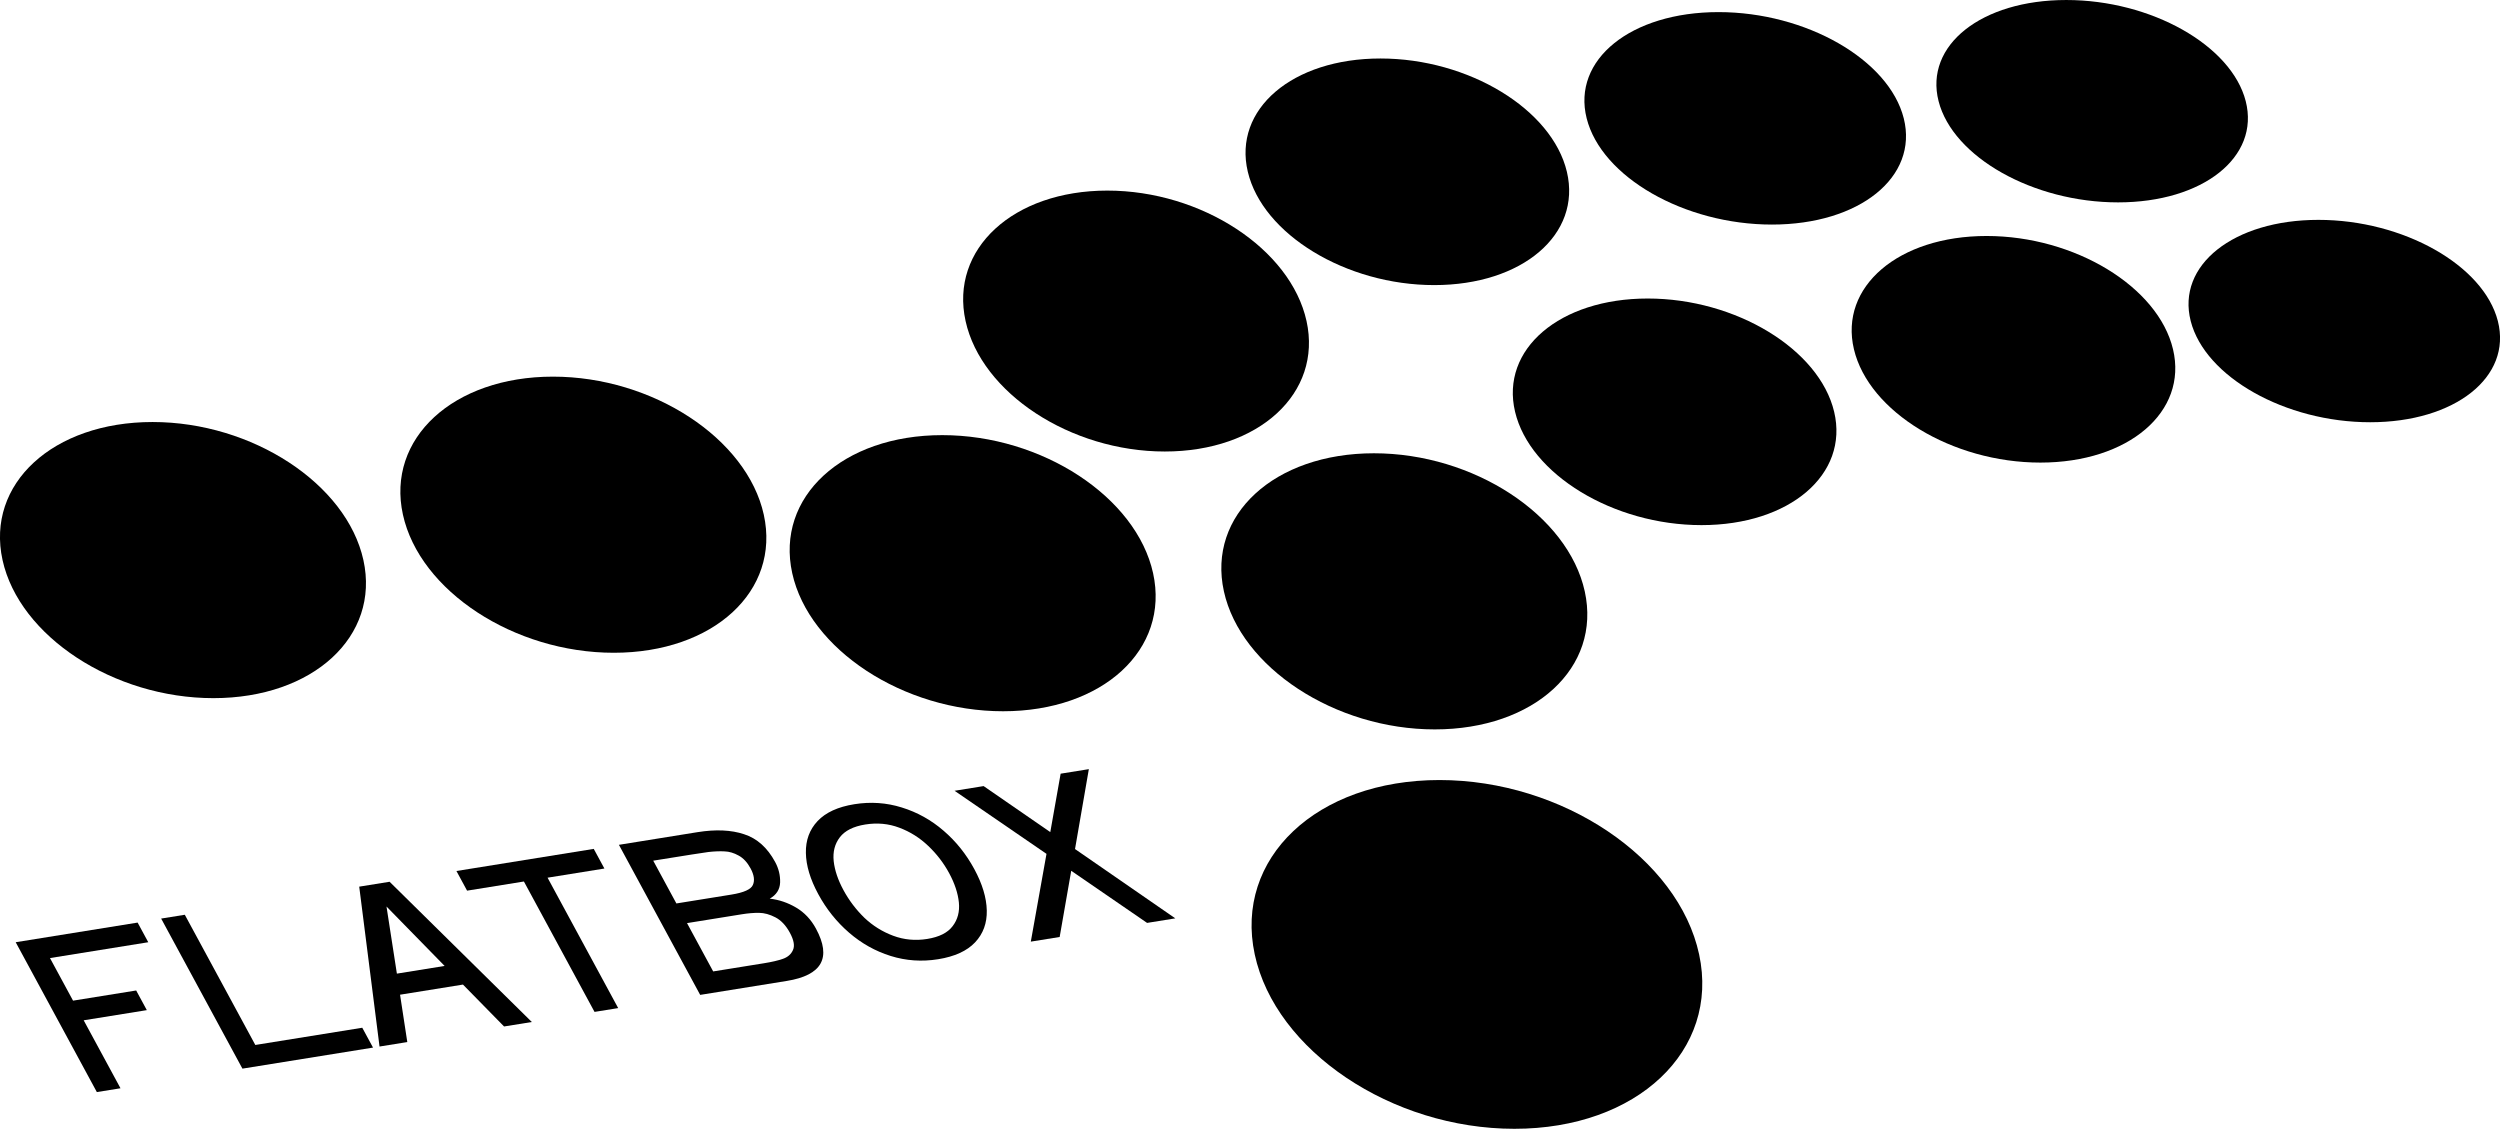
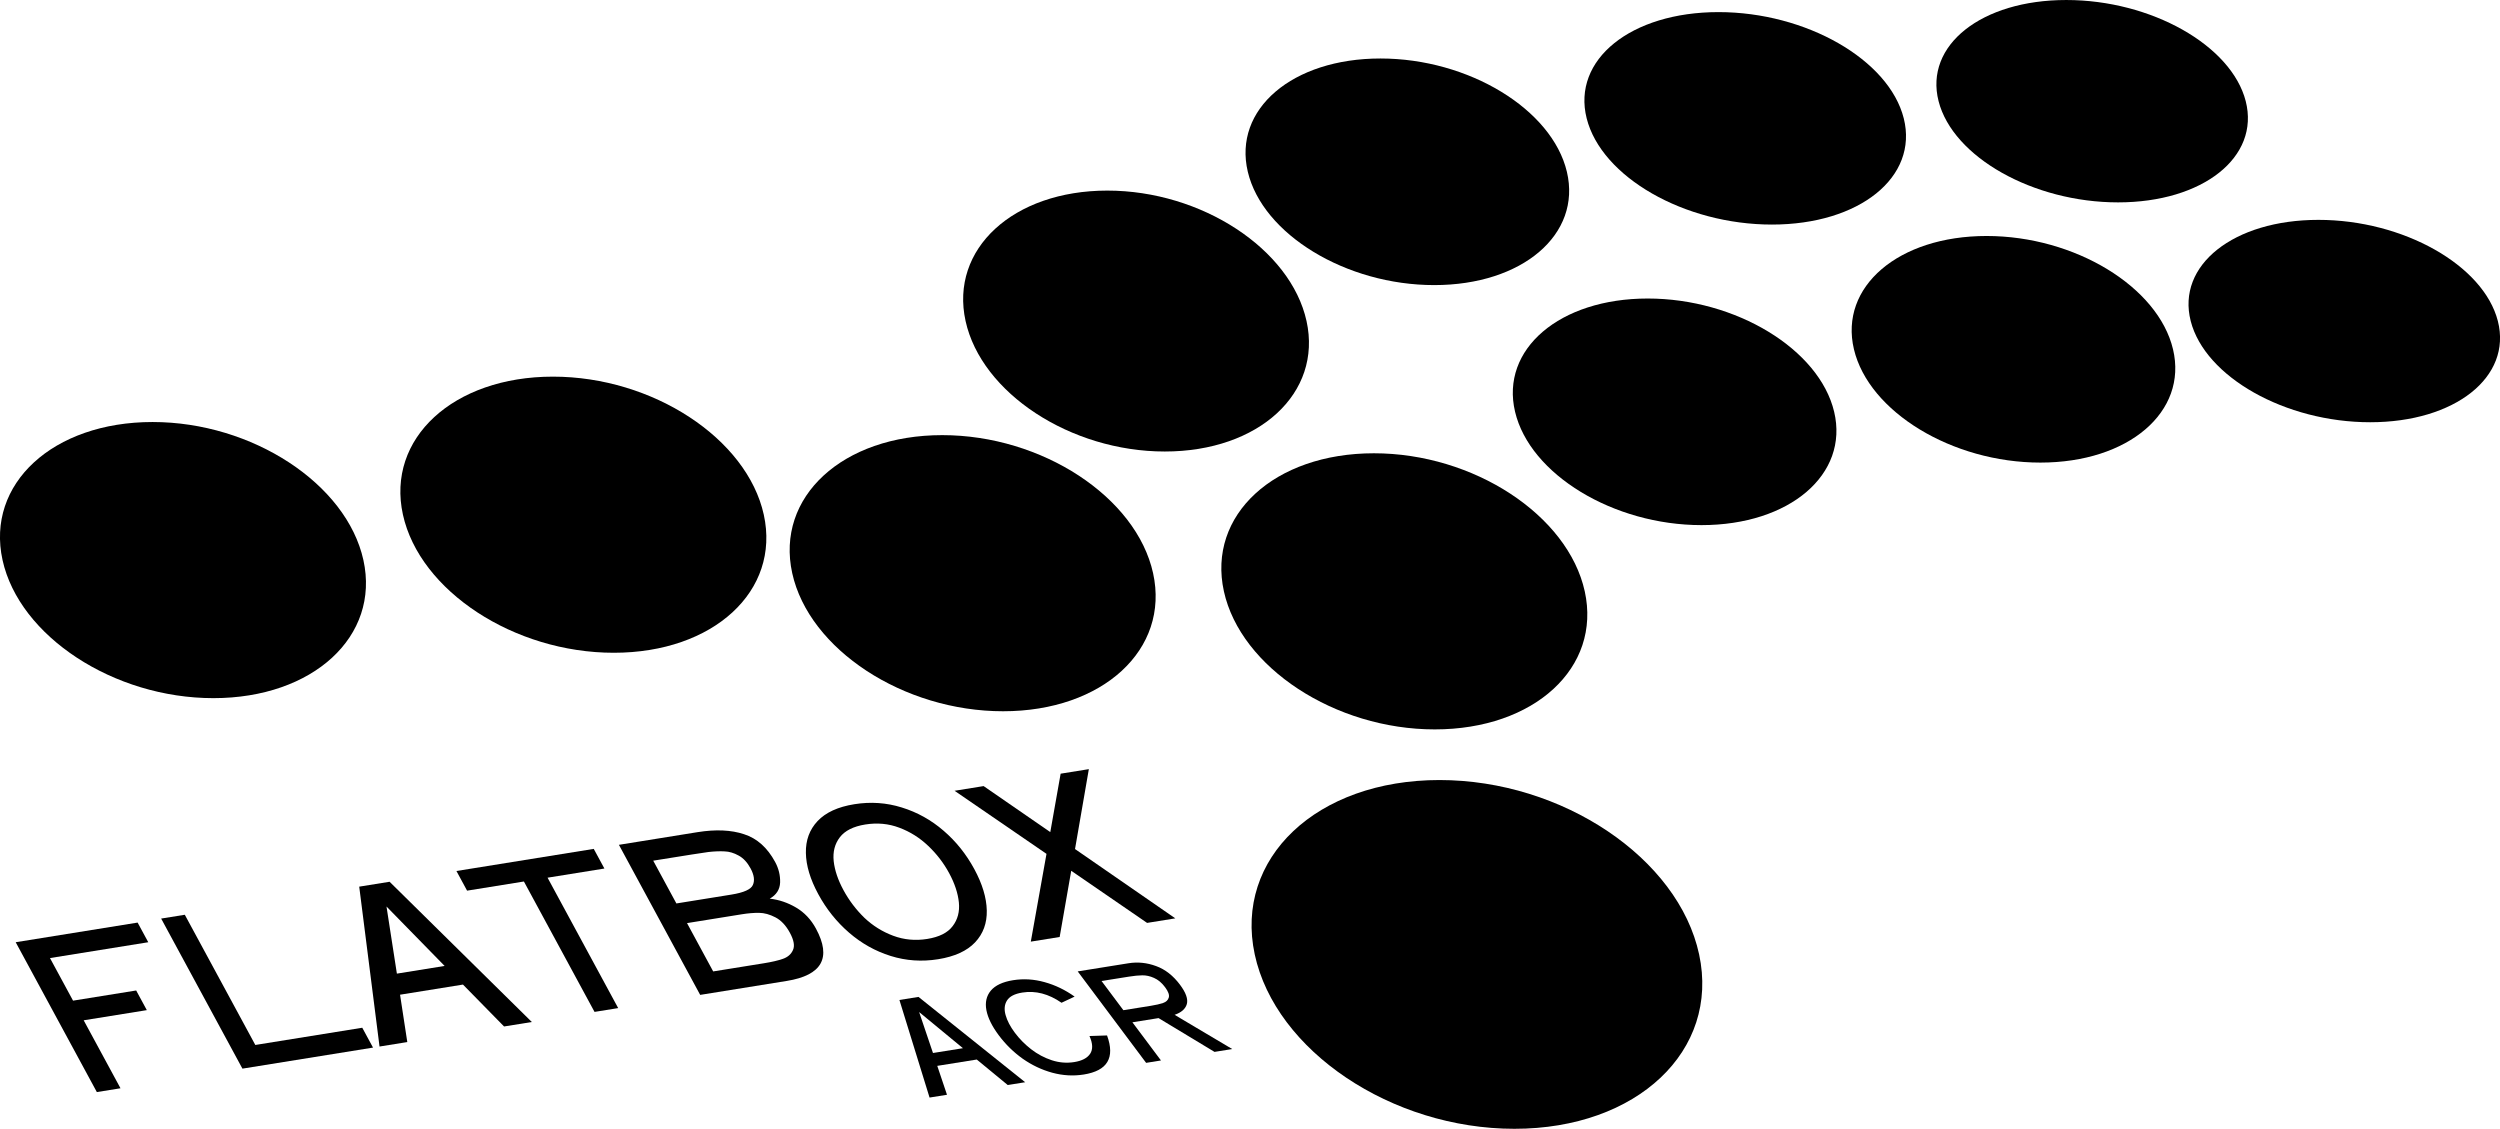
<svg xmlns="http://www.w3.org/2000/svg" width="29.744mm" height="13.43mm" viewBox="0 0 29.744 13.43" version="1.1" id="svg5">
  <defs id="defs2" />
  <g id="layer1">
    <g aria-label="FLATBOX" transform="matrix(0.7861543,-0.1058253,0.9232195,1.147739,0,0)" id="text1291" style="font-size:15.936px;line-height:1.25;font-family:'Dela Gothic One';-inkscape-font-specification:'Dela Gothic One, Normal';stroke-width:0.398">
      <g id="g1440" transform="matrix(0.1659698,0,0,0.1659698,0.01356316,-0.559801)">
        <g id="g348" transform="translate(102.2049,-88.70656)">
          <ellipse style="font-size:15.936px;line-height:1.25;font-family:'Dela Gothic One';-inkscape-font-specification:'Dela Gothic One, Normal';fill:#000000;stroke:none;stroke-width:0.307" id="path61-1" cx="-19.363" cy="164.649" rx="14.908" ry="10.402" transform="matrix(0.9957762,0.09181383,-0.6378278,0.770179,0,0)" />
          <ellipse style="font-size:15.936px;line-height:1.25;font-family:'Dela Gothic One';-inkscape-font-specification:'Dela Gothic One, Normal';fill:#000000;stroke:none;stroke-width:0.307" id="path61-6-1" cx="14.545" cy="161.23" rx="14.908" ry="10.402" transform="matrix(0.9957762,0.09181383,-0.6378278,0.770179,0,0)" />
          <ellipse style="font-size:15.936px;line-height:1.25;font-family:'Dela Gothic One';-inkscape-font-specification:'Dela Gothic One, Normal';fill:#000000;stroke:none;stroke-width:0.307" id="path61-6-4-04" cx="45.646" cy="165.637" rx="14.908" ry="10.402" transform="matrix(0.9957762,0.09181383,-0.6378278,0.770179,0,0)" />
          <ellipse style="font-size:15.936px;line-height:1.25;font-family:'Dela Gothic One';-inkscape-font-specification:'Dela Gothic One, Normal';fill:#000000;stroke:none;stroke-width:0.307" id="path61-6-4-0-69" cx="80.982" cy="167.004" rx="14.908" ry="10.402" transform="matrix(0.9957762,0.09181383,-0.6378278,0.770179,0,0)" />
          <ellipse style="font-size:15.936px;line-height:1.25;font-family:'Dela Gothic One';-inkscape-font-specification:'Dela Gothic One, Normal';fill:#000000;stroke:none;stroke-width:0.29" id="path61-6-4-0-6-40" cx="63.736" cy="146.64" rx="14.086" ry="9.829" transform="matrix(0.9957762,0.09181383,-0.6378278,0.770179,0,0)" />
          <ellipse style="font-size:15.936px;line-height:1.25;font-family:'Dela Gothic One';-inkscape-font-specification:'Dela Gothic One, Normal';fill:#000000;stroke:none;stroke-width:0.26" id="path61-6-4-0-6-4-93" cx="86.33" cy="133.978" rx="13.182" ry="8.447" transform="matrix(0.9957762,0.09181383,-0.6257031,0.7800613,0,0)" />
          <ellipse style="font-size:15.936px;line-height:1.25;font-family:'Dela Gothic One';-inkscape-font-specification:'Dela Gothic One, Normal';fill:#000000;stroke:none;stroke-width:0.26" id="path61-6-4-0-6-4-8-5" cx="103.705" cy="151.873" rx="13.182" ry="8.447" transform="matrix(0.9957762,0.09181383,-0.6257031,0.7800613,0,0)" />
          <ellipse style="font-size:15.936px;line-height:1.25;font-family:'Dela Gothic One';-inkscape-font-specification:'Dela Gothic One, Normal';fill:#000000;stroke:none;stroke-width:0.26" id="path61-6-4-0-6-4-8-7-7" cx="132.93" cy="147.211" rx="13.182" ry="8.447" transform="matrix(0.9957762,0.09181383,-0.6257031,0.7800613,0,0)" />
          <ellipse style="font-size:15.936px;line-height:1.25;font-family:'Dela Gothic One';-inkscape-font-specification:'Dela Gothic One, Normal';fill:#000000;stroke:none;stroke-width:0.24" id="path61-6-4-0-6-4-8-7-3-3" cx="141.665" cy="127.282" rx="12.689" ry="7.46" transform="matrix(0.9957762,0.09181383,-0.6121527,0.7907396,0,0)" />
          <ellipse style="font-size:15.936px;line-height:1.25;font-family:'Dela Gothic One';-inkscape-font-specification:'Dela Gothic One, Normal';fill:#000000;stroke:none;stroke-width:0.24" id="path61-6-4-0-6-4-8-7-3-9-6" cx="157.849" cy="143.491" rx="12.689" ry="7.46" transform="matrix(0.9957762,0.09181383,-0.6121527,0.7907396,0,0)" />
          <ellipse style="font-size:15.936px;line-height:1.25;font-family:'Dela Gothic One';-inkscape-font-specification:'Dela Gothic One, Normal';fill:#000000;stroke:none;stroke-width:0.25" id="path61-6-4-0-6-4-9-5" cx="113.249" cy="128.876" rx="13.1" ry="7.852" transform="matrix(0.9957762,0.09181383,-0.6153199,0.7882775,0,0)" />
          <ellipse style="font-size:15.936px;line-height:1.25;font-family:'Dela Gothic One';-inkscape-font-specification:'Dela Gothic One, Normal';fill:#000000;stroke:none;stroke-width:0.384" id="path61-6-4-9-0" cx="81.542" cy="195.022" rx="18.359" ry="13.183" transform="matrix(0.9957762,0.09181383,-0.6416338,0.7670111,0,0)" />
          <g aria-label="FLATBOX" transform="matrix(1.279946,-0.02053707,-0.2810328,0.785792,0,0)" id="text584" style="font-size:15.753px;font-family:'Shippori Antique';-inkscape-font-specification:'Shippori Antique, Normal';stroke-width:0.157">
            <path d="m -78.675,182.619 v 1.512 h -7.136 v 3.277 h 4.584 v 1.512 h -4.584 v 5.23 h -1.717 v -11.531 z" id="path675" />
            <path d="m -75.241,182.603 v 10.019 h 7.766 v 1.528 h -9.483 v -11.547 z" id="path677" />
            <path d="m -55.944,194.149 h -2.016 l -1.229,-3.434 h -4.568 l -1.229,3.434 h -2.016 l 4.426,-11.547 h 2.205 z m -5.529,-9.83 -1.733,4.868 h 3.466 z" id="path679" />
            <path d="m -45.547,182.603 v 1.512 h -4.127 v 10.034 h -1.717 v -10.034 h -4.127 v -1.512 z" id="path681" />
            <path d="m -35.591,188.132 q 0.866,0.268 1.433,0.929 0.567,0.662 0.567,1.717 0,3.371 -3.844,3.371 h -6.285 v -11.547 h 5.702 q 1.985,0 3.04,0.677 1.071,0.662 1.071,2.316 0,0.756 -0.41,1.512 -0.41,0.74 -1.276,1.024 z m -2.426,-4.001 q -0.331,-0.016 -3.985,-0.016 v 3.292 h 3.985 q 1.37,0 1.796,-0.441 0.441,-0.441 0.441,-1.197 0,-0.693 -0.331,-1.04 -0.331,-0.362 -0.788,-0.457 -0.457,-0.11 -1.118,-0.142 z m -0.284,8.506 q 0.835,0 1.402,-0.095 0.583,-0.095 0.992,-0.504 0.425,-0.41 0.425,-1.26 0,-0.851 -0.41,-1.26 -0.41,-0.41 -0.929,-0.504 -0.52,-0.095 -1.197,-0.095 h -3.985 v 3.718 z" id="path683" />
            <path d="m -26.534,194.338 q -1.78,0 -3.056,-0.772 -1.276,-0.772 -1.938,-2.127 -0.662,-1.355 -0.662,-3.072 0,-1.717 0.662,-3.056 0.662,-1.355 1.938,-2.127 1.276,-0.772 3.056,-0.772 1.78,0 3.056,0.772 1.292,0.772 1.953,2.127 0.662,1.339 0.662,3.056 0,1.717 -0.662,3.072 -0.662,1.355 -1.938,2.127 -1.276,0.772 -3.072,0.772 z m 0,-1.56 q 1.307,0 2.158,-0.614 0.866,-0.614 1.276,-1.607 0.41,-1.008 0.41,-2.19 0,-1.166 -0.41,-2.158 -0.41,-1.008 -1.276,-1.623 -0.851,-0.614 -2.158,-0.614 -1.292,0 -2.158,0.614 -0.866,0.614 -1.276,1.623 -0.394,0.992 -0.394,2.158 0,1.181 0.394,2.19 0.41,0.992 1.276,1.607 0.866,0.614 2.158,0.614 z" id="path685" />
            <path d="m -13.412,188.1 4.19,6.049 h -2.048 l -3.182,-4.553 -3.166,4.553 h -2.095 l 4.222,-6.033 -3.859,-5.513 h 2.111 l 2.788,4.017 2.804,-4.017 h 2.048 z" id="path687" />
          </g>
+           <g aria-label="ACR" transform="matrix(1.279371,-0.01991153,-0.05838263,0.7825429,0,0)" id="text364" style="font-size:9.889px;font-family:'Shippori Antique';-inkscape-font-specification:'Shippori Antique, Normal';stroke-width:0.635">
+             <path d="m -60.696,203.999 h -1.266 l -0.771,-2.156 h -2.868 l -0.771,2.156 h -1.266 l 2.779,-7.249 h 1.384 z m -3.471,-6.171 -1.088,3.056 h 2.176 z" id="path416" />
+             <path d="m -56.532,204.117 q -1.127,0 -1.948,-0.485 -0.811,-0.485 -1.236,-1.325 -0.415,-0.85 -0.415,-1.928 0,-1.078 0.415,-1.919 0.425,-0.85 1.236,-1.335 0.821,-0.485 1.948,-0.485 1.137,0 1.948,0.494 0.821,0.494 1.246,1.365 l -1.147,0.287 q -0.603,-1.167 -2.047,-1.167 -0.831,0 -1.375,0.386 -0.544,0.386 -0.801,1.019 -0.257,0.623 -0.257,1.355 0,0.732 0.257,1.355 0.257,0.623 0.801,1.009 0.544,0.386 1.375,0.386 0.831,0 1.424,-0.405 0.603,-0.415 0.821,-1.266 l 1.167,0.158 q -0.415,1.256 -1.266,1.879 -0.841,0.623 -2.146,0.623 z" id="path418" />
+             <path d="m -45.664,203.999 h -1.286 l -1.988,-3.026 h -0.376 -1.523 v 3.026 h -1.078 v -7.249 h 2.601 1.088 q 1.009,0 1.652,0.514 0.643,0.504 0.643,1.592 0,0.939 -0.494,1.444 -0.494,0.494 -1.315,0.623 z m -5.172,-6.299 v 2.314 h 1.998 q 0.554,0 0.92,-0.059 0.376,-0.059 0.633,-0.316 0.267,-0.257 0.267,-0.781 0,-0.524 -0.267,-0.781 -0.257,-0.257 -0.633,-0.316 -0.366,-0.059 -0.92,-0.059 z" id="path420" />
+           </g>
        </g>
      </g>
    </g>
  </g>
</svg>
